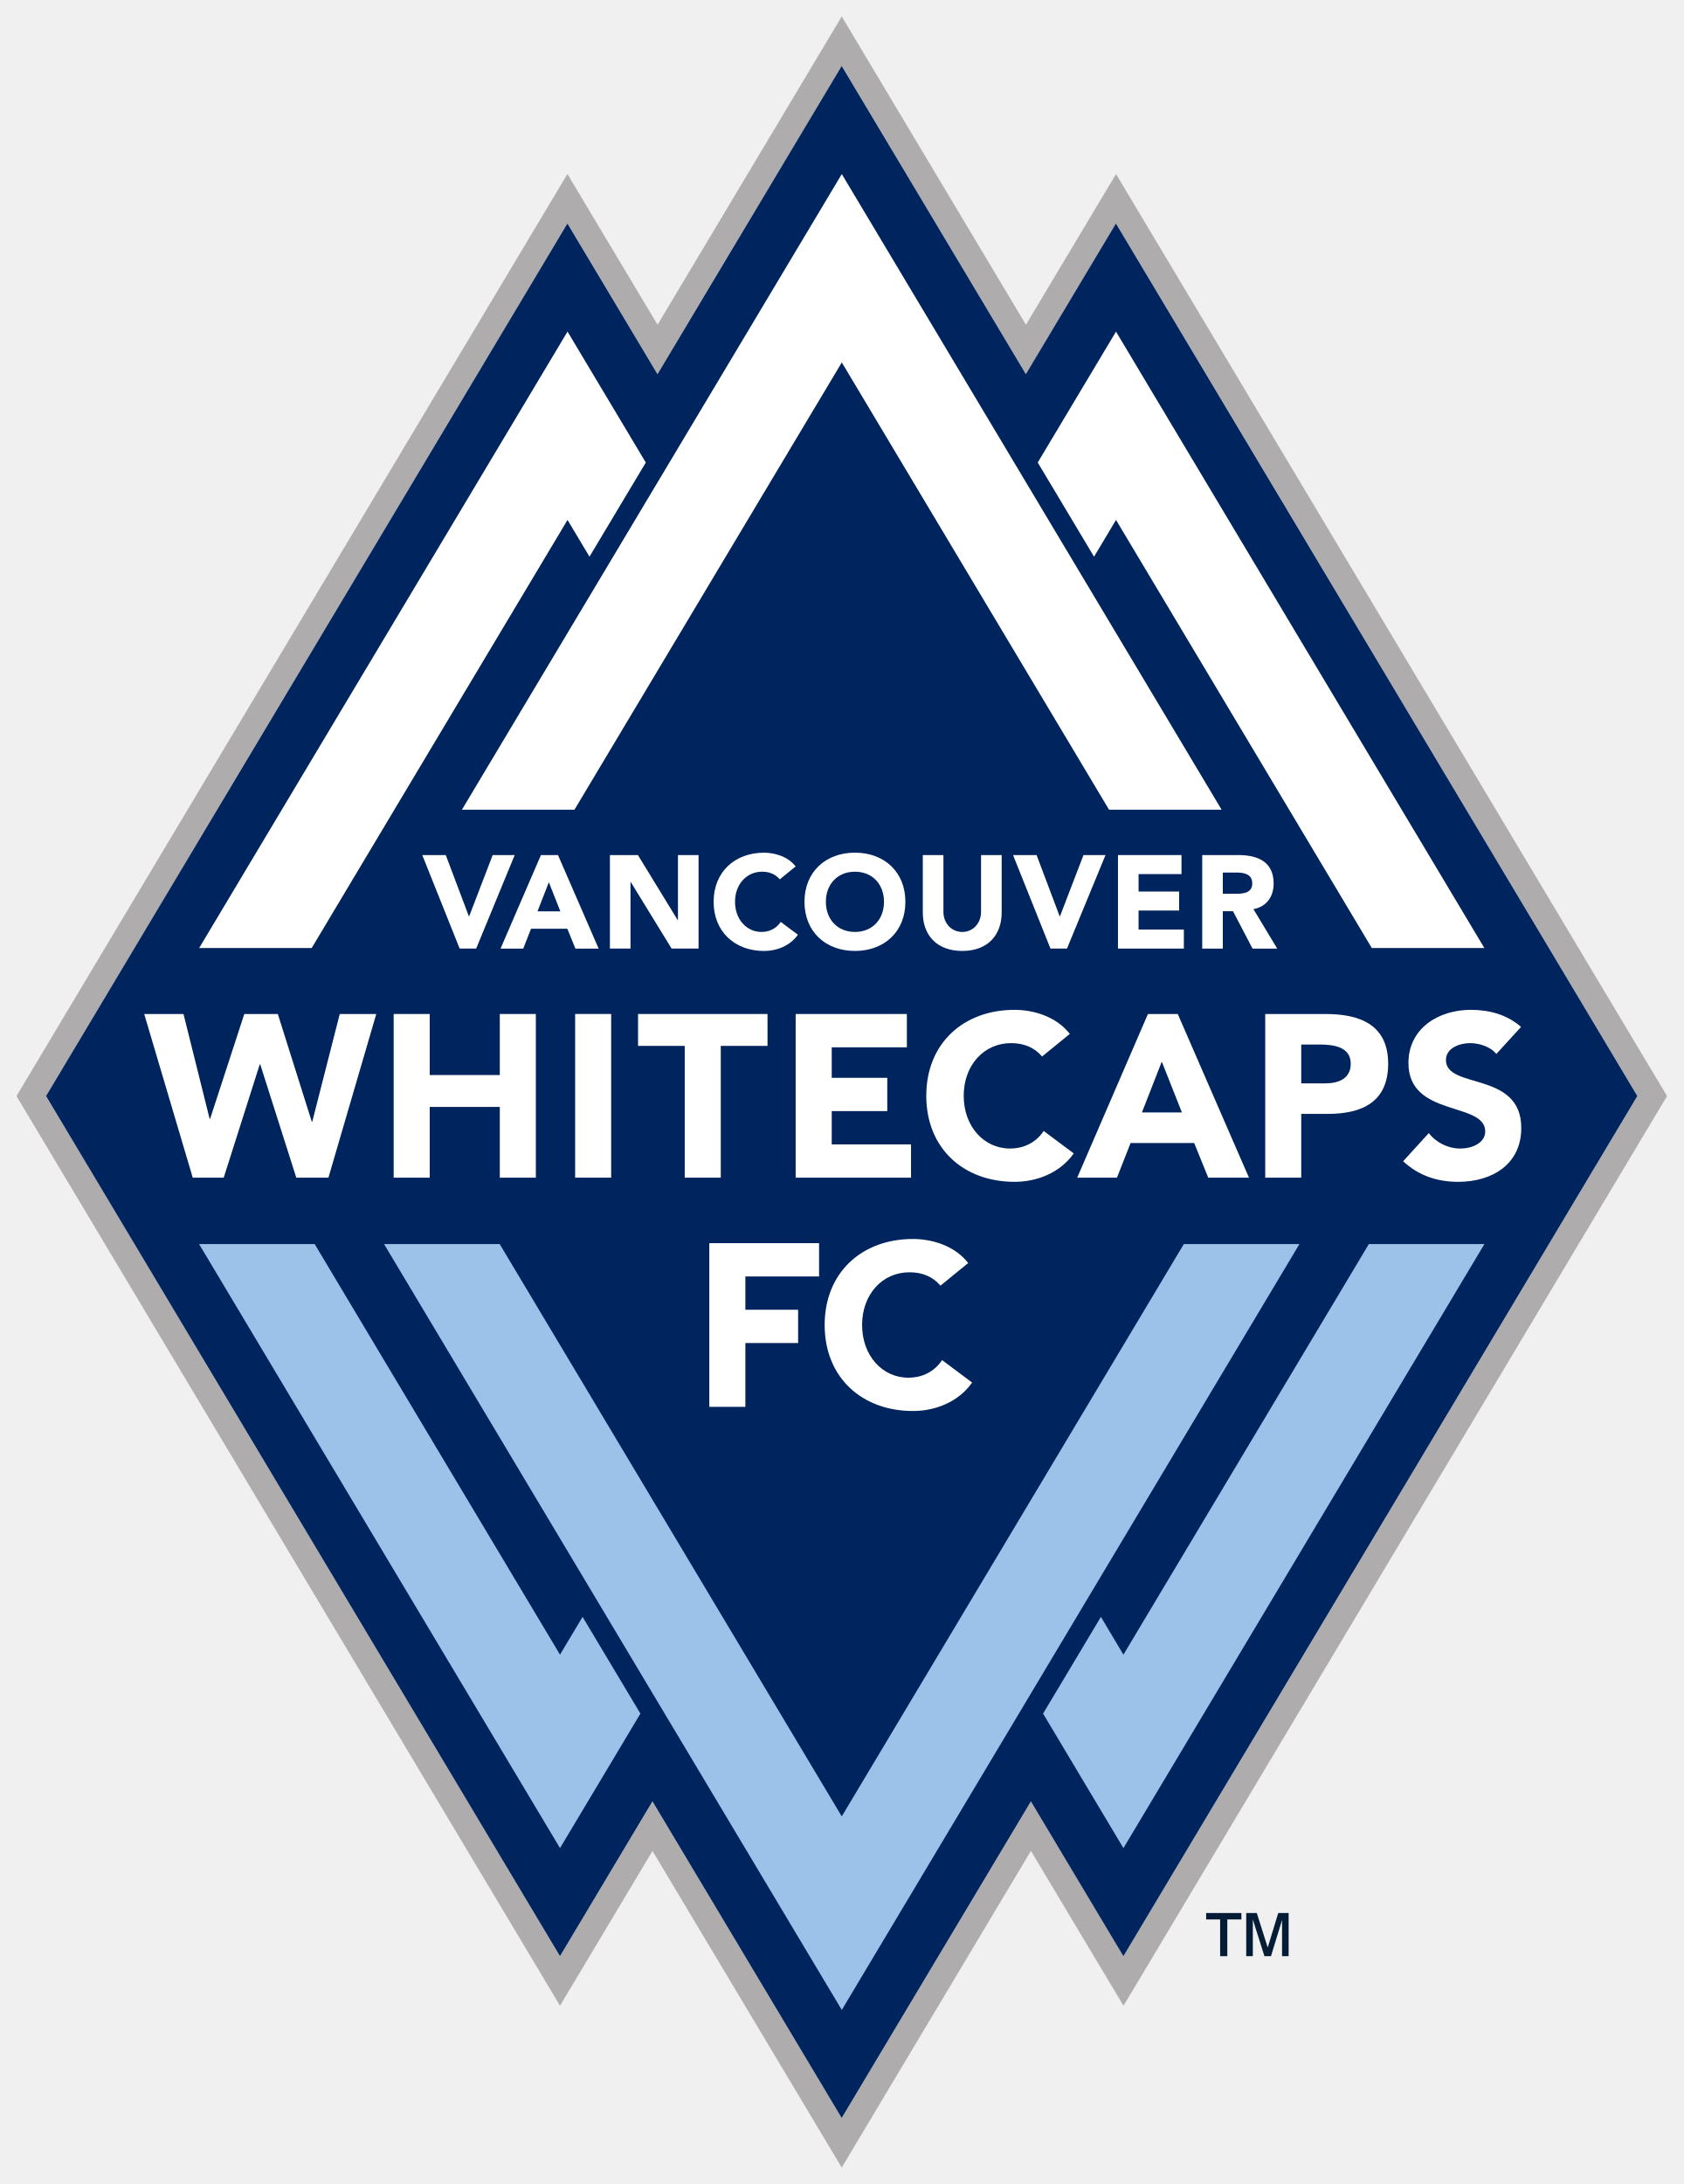
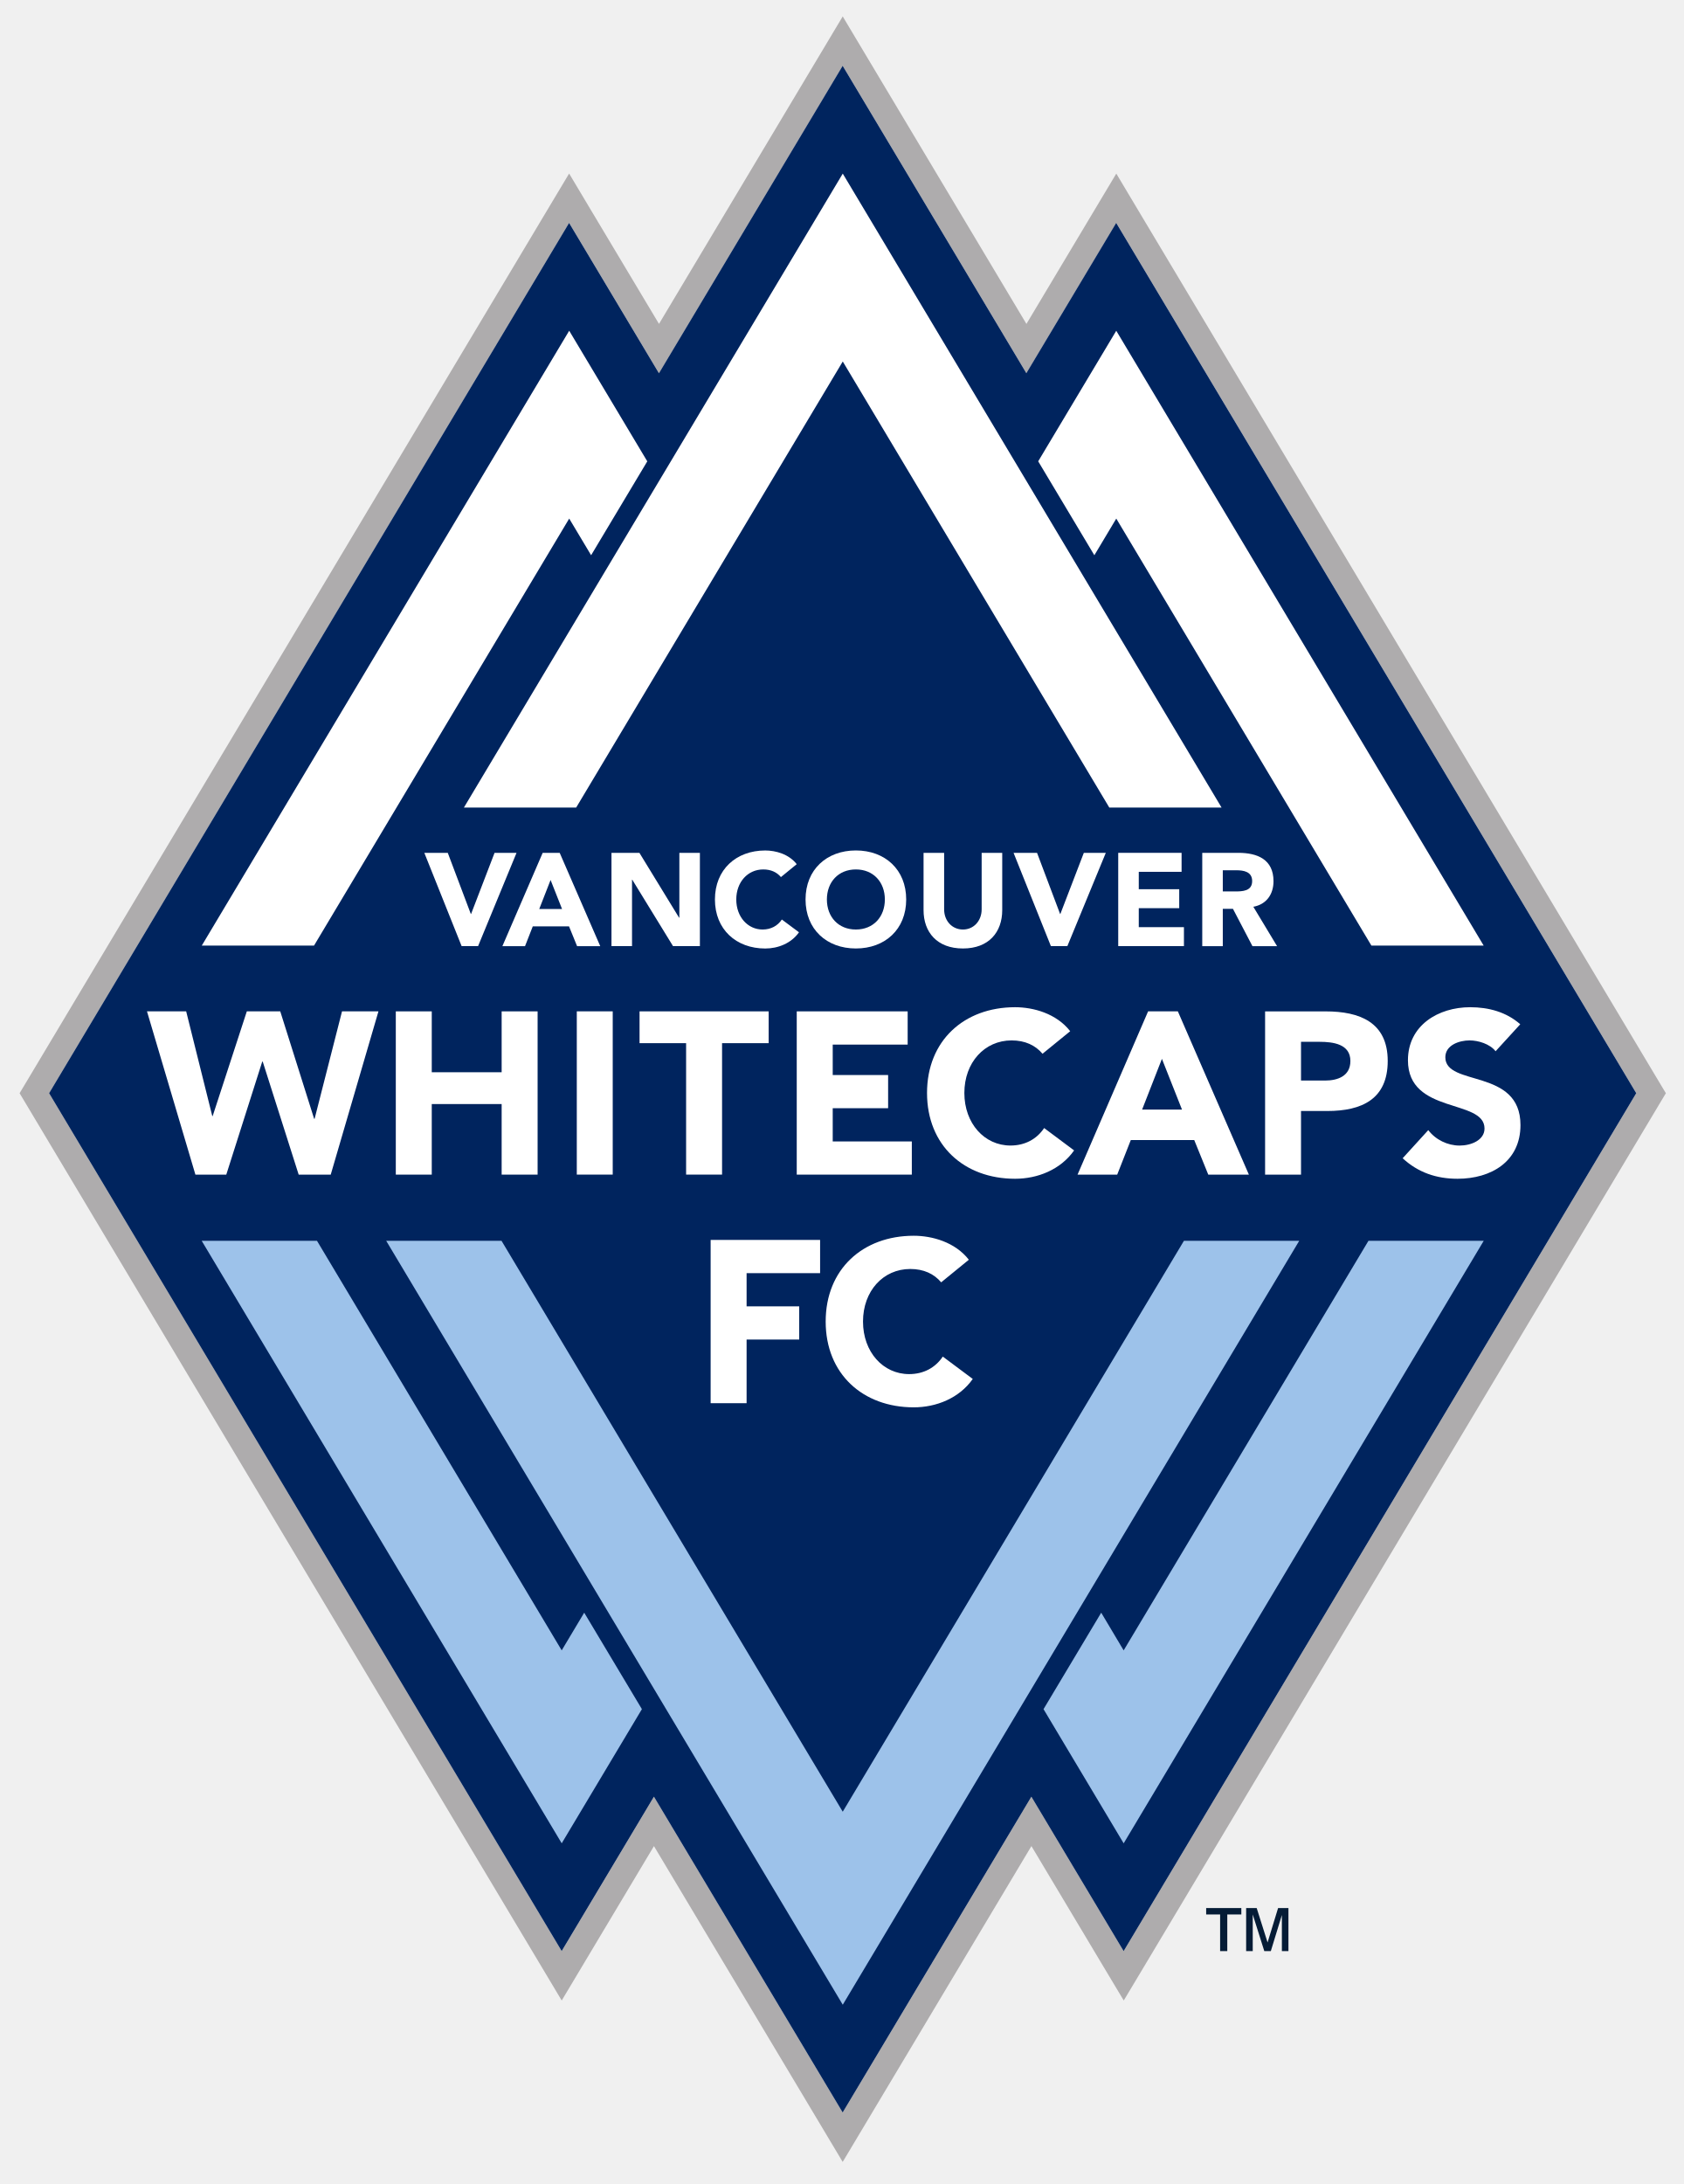
- <svg xmlns="http://www.w3.org/2000/svg" version="1.1" width="361.417" height="468.78" id="svg6395">
+ <svg xmlns="http://www.w3.org/2000/svg" version="1.1" width="361.417" height="468.78" viewBox="0 0 361 470" id="svg6395">
  <defs id="defs6397">
    <clipPath id="clipPath3043">
      <path d="m 690.378,501.667 79.121,0 0,79.121 -79.121,0 0,-79.121 z" id="path3045" />
    </clipPath>
  </defs>
  <g transform="translate(-178.0037,-324.5943)" id="layer1">
    <g transform="matrix(5.484465,0,0,5.484465,-1546.187,-2493.509)" id="g6470">
      <g id="g4301">
        <path style="fill:#aeacad;fill-opacity:1;fill-rule:nonzero;stroke:none" id="path4489" d="m 347.326,514.479 -0.854,1.429 -6.356,10.635 -2.674,-4.471 -0.853,-1.429 -0.855,1.429 -20.406,34.148 -0.305,0.51 0.305,0.51 20.116,33.661 0.854,1.429 0.854,-1.429 2.766,-4.629 6.553,10.963 0.854,1.429 0.854,-1.429 6.553,-10.964 2.769,4.633 0.854,1.426 0.854,-1.426 20.116,-33.664 0.306,-0.51 -0.306,-0.51 -20.409,-34.146 -0.853,-1.429 -0.855,1.429 -2.672,4.47 -6.355,-10.635 -0.854,-1.429 z m 0,1.939 7.209,12.062 3.527,-5.897 20.407,34.146 -20.117,33.663 -3.621,-6.059 -7.406,12.391 -7.406,-12.391 -3.62,6.058 -20.116,-33.661 20.407,-34.148 3.526,5.899 7.21,-12.062 z" />
        <path style="fill:#00245e;fill-opacity:1;fill-rule:nonzero;stroke:none" id="path4491" d="m 339.918,584.333 7.406,12.391 7.406,-12.391 3.621,6.059 20.117,-33.663 -20.409,-34.148 -3.526,5.897 -7.209,-12.062 -7.21,12.064 -3.526,-5.899 -20.407,34.148 20.116,33.661 3.62,-6.058 z" />
        <path style="fill:#9dc2ea;fill-opacity:1;fill-rule:nonzero;stroke:none" id="path4493" d="m 360.717,562.521 -13.39,22.401 -13.391,-22.401 -4.526,0 17.918,29.975 17.914,-29.975 -4.524,0 z m -24.419,16.071 -9.604,-16.071 -4.525,0 14.129,23.641 3.147,-5.264 -2.264,-3.785 -0.884,1.479 z m 31.661,-16.071 -9.607,16.071 -0.881,-1.479 -2.264,3.785 3.145,5.265 14.131,-23.642 -4.524,0 z" />
        <path style="fill:#ffffff;fill-opacity:1;fill-rule:nonzero;stroke:none" id="path4495" d="m 358.062,526.811 -3.064,5.124 2.204,3.686 0.86,-1.439 10.012,16.754 4.406,0 -14.419,-24.125 z m -35.889,24.125 4.405,0 10.014,-16.754 0.86,1.438 2.204,-3.684 -3.064,-5.125 -14.419,24.125 z" />
        <path style="fill:#ffffff;fill-opacity:1;fill-rule:nonzero;stroke:none" id="path4497" d="m 336.865,545.522 10.463,-17.504 10.461,17.504 4.406,0 -14.867,-24.876 -14.869,24.876 4.406,0 z" />
        <path style="fill:#ffffff;fill-opacity:1;fill-rule:nonzero;stroke:none" id="path4499" d="m 320.022,553.518 1.538,0 1.024,4.107 0.016,0 1.34,-4.107 1.312,0 1.33,4.216 0.018,0 1.076,-4.216 1.43,0 -1.873,6.406 -1.258,0 -1.411,-4.435 -0.019,0 -1.411,4.435 -1.212,0 -1.9,-6.406 z" />
        <path style="fill:#ffffff;fill-opacity:1;fill-rule:nonzero;stroke:none" id="path4501" d="m 329.787,553.518 1.411,0 0,2.389 2.743,0 0,-2.389 1.411,0 0,6.406 -1.411,0 0,-2.769 -2.743,0 0,2.769 -1.411,0 0,-6.406 z" />
        <path style="fill:#ffffff;fill-opacity:1;fill-rule:nonzero;stroke:none" id="path4503" d="m 336.89,553.517 1.41,0 0,6.406 -1.41,0 0,-6.406 z" />
        <path style="fill:#ffffff;fill-opacity:1;fill-rule:nonzero;stroke:none" id="path4505" d="m 341.18,554.766 -1.827,0 0,-1.248 5.067,0 0,1.248 -1.829,0 0,5.157 -1.411,0 0,-5.157 z" />
        <path style="fill:#ffffff;fill-opacity:1;fill-rule:nonzero;stroke:none" id="path4507" d="m 345.521,553.518 4.354,0 0,1.304 -2.941,0 0,1.194 2.174,0 0,1.302 -2.174,0 0,1.304 3.104,0 0,1.302 -4.516,0 0,-6.406 z" />
        <g id="g4509" transform="matrix(1.25,0,0,-1.25,-565.0288,1232.979)">
          <g id="g4511" clip-path="url(#clipPath3043)">
            <path style="fill:#ffffff;fill-opacity:1;fill-rule:nonzero;stroke:none" id="path4513" d="m 736.157,542.238 c -0.224,0.267 -0.55,0.419 -0.97,0.419 -0.853,0 -1.484,-0.695 -1.484,-1.65 0,-0.956 0.631,-1.65 1.448,-1.65 0.456,0 0.825,0.202 1.057,0.549 l 0.941,-0.702 c -0.428,-0.608 -1.151,-0.89 -1.853,-0.89 -1.601,0 -2.765,1.049 -2.765,2.693 0,1.643 1.164,2.692 2.765,2.692 0.572,0 1.295,-0.196 1.73,-0.753 l -0.869,-0.708 z" />
            <path style="fill:#ffffff;fill-opacity:1;fill-rule:nonzero;stroke:none" id="path4515" d="m 739.906,542.078 -0.622,-1.592 1.252,0 -0.63,1.592 z m -0.434,1.491 0.934,0 2.23,-5.125 -1.275,0 -0.441,1.086 -1.991,0 -0.427,-1.086 -1.245,0 2.215,5.125 z" />
            <path style="fill:#ffffff;fill-opacity:1;fill-rule:nonzero;stroke:none" id="path4517" d="m 744.273,541.397 0.754,0 c 0.397,0 0.796,0.138 0.796,0.615 0,0.529 -0.536,0.601 -0.971,0.601 l -0.579,0 0,-1.216 z m -1.128,2.171 1.903,0 c 1.065,0 1.947,-0.34 1.947,-1.556 0,-1.201 -0.817,-1.571 -1.896,-1.571 l -0.826,0 0,-1.997 -1.128,0 0,5.124 z" />
            <path style="fill:#ffffff;fill-opacity:1;fill-rule:nonzero;stroke:none" id="path4519" d="m 750.382,542.317 c -0.181,0.231 -0.544,0.34 -0.819,0.34 -0.318,0 -0.759,-0.145 -0.759,-0.529 0,-0.933 2.359,-0.332 2.359,-2.128 0,-1.144 -0.919,-1.686 -1.976,-1.686 -0.659,0 -1.238,0.195 -1.723,0.644 l 0.804,0.883 c 0.231,-0.303 0.607,-0.485 0.984,-0.485 0.369,0 0.782,0.174 0.782,0.535 0,0.942 -2.404,0.435 -2.404,2.143 0,1.093 0.949,1.665 1.955,1.665 0.579,0 1.137,-0.152 1.571,-0.535 l -0.774,-0.847 z" />
            <path style="fill:#ffffff;fill-opacity:1;fill-rule:nonzero;stroke:none" id="path4521" d="m 725.737,536.394 3.437,0 0,-1.043 -2.308,0 0,-1.042 1.652,0 0,-1.042 -1.652,0 0,-1.998 -1.129,0 0,5.125 z" />
            <path style="fill:#ffffff;fill-opacity:1;fill-rule:nonzero;stroke:none" id="path4523" d="m 732.975,535.063 c -0.224,0.267 -0.549,0.419 -0.97,0.419 -0.854,0 -1.484,-0.695 -1.484,-1.65 0,-0.955 0.63,-1.65 1.448,-1.65 0.457,0 0.825,0.203 1.057,0.55 l 0.941,-0.702 c -0.427,-0.608 -1.151,-0.891 -1.853,-0.891 -1.6,0 -2.765,1.05 -2.765,2.693 0,1.643 1.165,2.693 2.765,2.693 0.572,0 1.296,-0.196 1.73,-0.753 l -0.869,-0.709 z" />
            <path style="fill:#ffffff;fill-opacity:1;fill-rule:nonzero;stroke:none" id="path4525" d="m 716.748,548.545 0.736,0 0.724,-1.919 0.008,0 0.737,1.919 0.69,0 -1.207,-2.928 -0.517,0 -1.171,2.928 z" />
            <path style="fill:#ffffff;fill-opacity:1;fill-rule:nonzero;stroke:none" id="path4527" d="m 720.712,547.693 -0.356,-0.911 0.716,0 -0.36,0.911 z m -0.248,0.852 0.534,0 1.273,-2.929 -0.727,0 -0.253,0.621 -1.138,0 -0.243,-0.621 -0.711,0 1.265,2.929 z" />
            <path style="fill:#ffffff;fill-opacity:1;fill-rule:nonzero;stroke:none" id="path4529" d="m 722.624,548.545 0.877,0 1.245,-2.035 0.009,0 0,2.035 0.645,0 0,-2.928 -0.844,0 -1.279,2.084 -0.008,0 0,-2.084 -0.645,0 0,2.928 z" />
            <path style="fill:#ffffff;fill-opacity:1;fill-rule:nonzero;stroke:none" id="path4531" d="m 727.944,547.784 c -0.128,0.153 -0.315,0.24 -0.554,0.24 -0.488,0 -0.848,-0.397 -0.848,-0.943 0,-0.546 0.36,-0.943 0.827,-0.943 0.26,0 0.472,0.115 0.604,0.314 l 0.538,-0.401 c -0.244,-0.347 -0.659,-0.509 -1.059,-0.509 -0.914,0 -1.58,0.6 -1.58,1.539 0,0.939 0.666,1.538 1.58,1.538 0.326,0 0.74,-0.112 0.988,-0.43 l -0.496,-0.405 z" />
            <path style="fill:#ffffff;fill-opacity:1;fill-rule:nonzero;stroke:none" id="path4533" d="m 730.297,546.138 c 0.549,0 0.91,0.397 0.91,0.943 0,0.546 -0.361,0.943 -0.91,0.943 -0.55,0 -0.91,-0.397 -0.91,-0.943 0,-0.546 0.36,-0.943 0.91,-0.943 m 0,2.482 c 0.914,0 1.58,-0.6 1.58,-1.539 0,-0.939 -0.666,-1.538 -1.58,-1.538 -0.915,0 -1.58,0.599 -1.58,1.538 0,0.939 0.665,1.539 1.58,1.539" />
            <path style="fill:#ffffff;fill-opacity:1;fill-rule:nonzero;stroke:none" id="path4535" d="m 734.892,546.746 c 0,-0.691 -0.422,-1.203 -1.233,-1.203 -0.815,0 -1.237,0.512 -1.237,1.203 l 0,1.799 0.646,0 0,-1.774 c 0,-0.36 0.248,-0.633 0.591,-0.633 0.339,0 0.587,0.273 0.587,0.633 l 0,1.774 0.646,0 0,-1.799 z" />
            <path style="fill:#ffffff;fill-opacity:1;fill-rule:nonzero;stroke:none" id="path4537" d="m 735.248,548.545 0.737,0 0.724,-1.919 0.008,0 0.737,1.919 0.69,0 -1.207,-2.928 -0.517,0 -1.172,2.928 z" />
            <path style="fill:#ffffff;fill-opacity:1;fill-rule:nonzero;stroke:none" id="path4539" d="m 738.534,548.545 1.989,0 0,-0.596 -1.344,0 0,-0.546 1.27,0 0,-0.595 -1.27,0 0,-0.596 1.418,0 0,-0.595 -2.063,0 0,2.928 z" />
            <path style="fill:#ffffff;fill-opacity:1;fill-rule:nonzero;stroke:none" id="path4541" d="m 741.817,547.333 0.381,0 c 0.235,0 0.541,0.008 0.541,0.326 0,0.295 -0.265,0.339 -0.5,0.339 l -0.422,0 0,-0.665 z m -0.645,1.212 1.133,0 c 0.6,0 1.104,-0.207 1.104,-0.89 0,-0.409 -0.219,-0.727 -0.633,-0.803 l 0.745,-1.236 -0.773,0 -0.612,1.171 -0.319,0 0,-1.171 -0.645,0 0,2.929 z" />
            <path style="fill:#051c36;fill-opacity:1;fill-rule:nonzero;stroke:none" id="path4543" d="m 741.295,515.22 0.438,0 0,-1.15 0.225,0 0,1.15 0.441,0 0,0.201 -1.104,0 0,-0.201 z" />
            <path style="fill:#051c36;fill-opacity:1;fill-rule:nonzero;stroke:none" id="path4545" d="m 743.223,514.341 -0.342,1.08 -0.331,0 0,-1.351 0.207,0 0,1.15 0.363,-1.15 0.205,0 0.347,1.133 0,-1.133 0.206,0 0,1.351 -0.325,0 -0.33,-1.08 z" />
          </g>
        </g>
      </g>
    </g>
  </g>
</svg>
